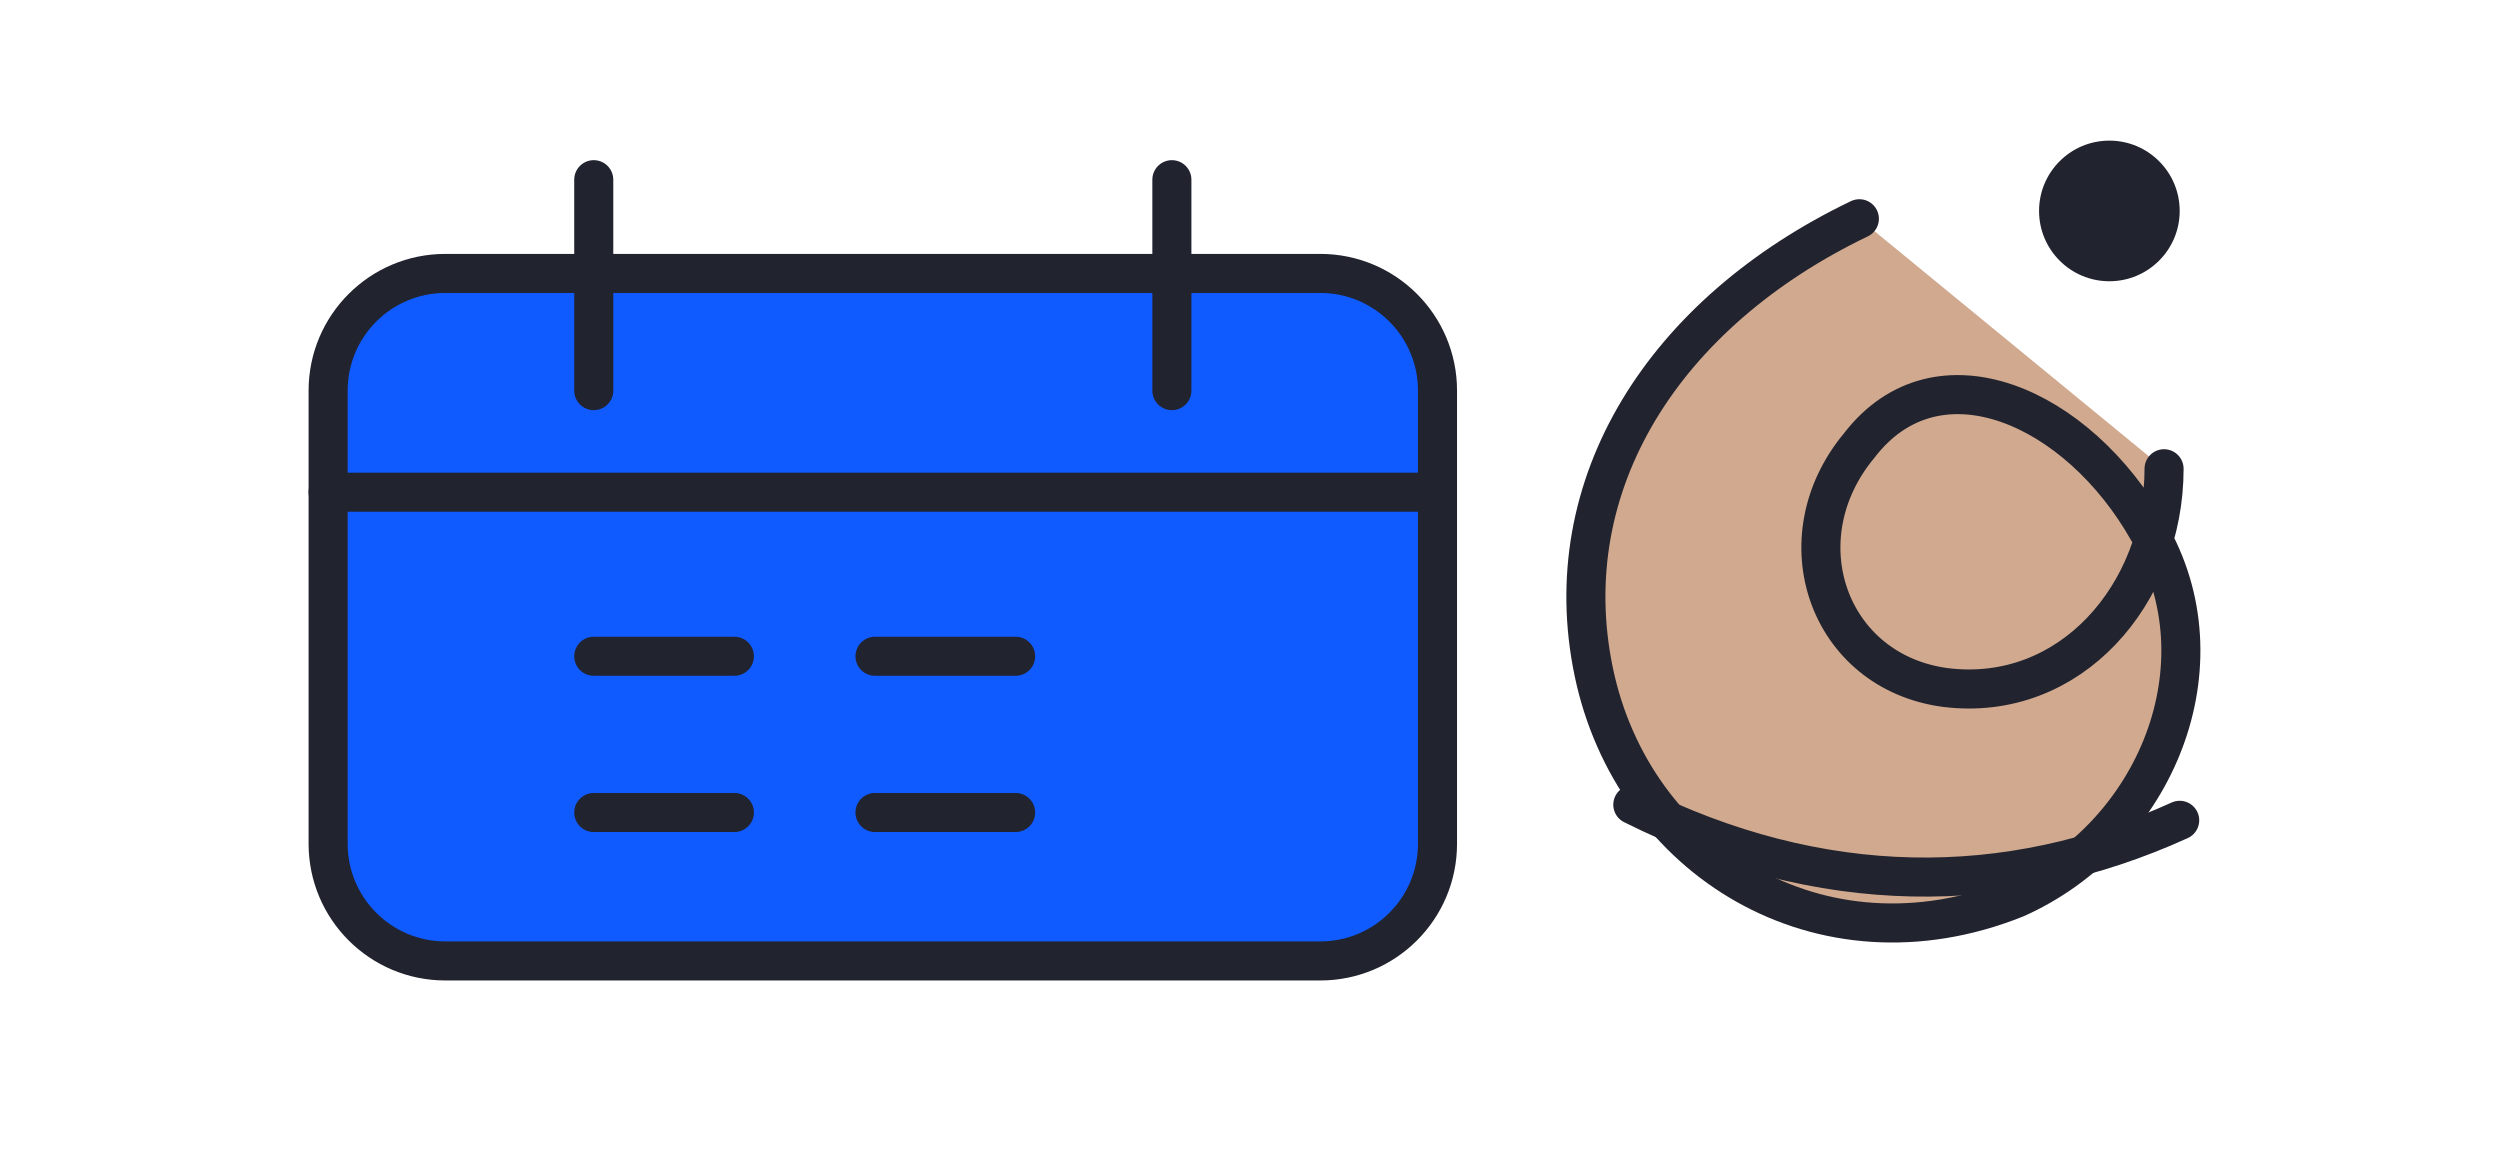
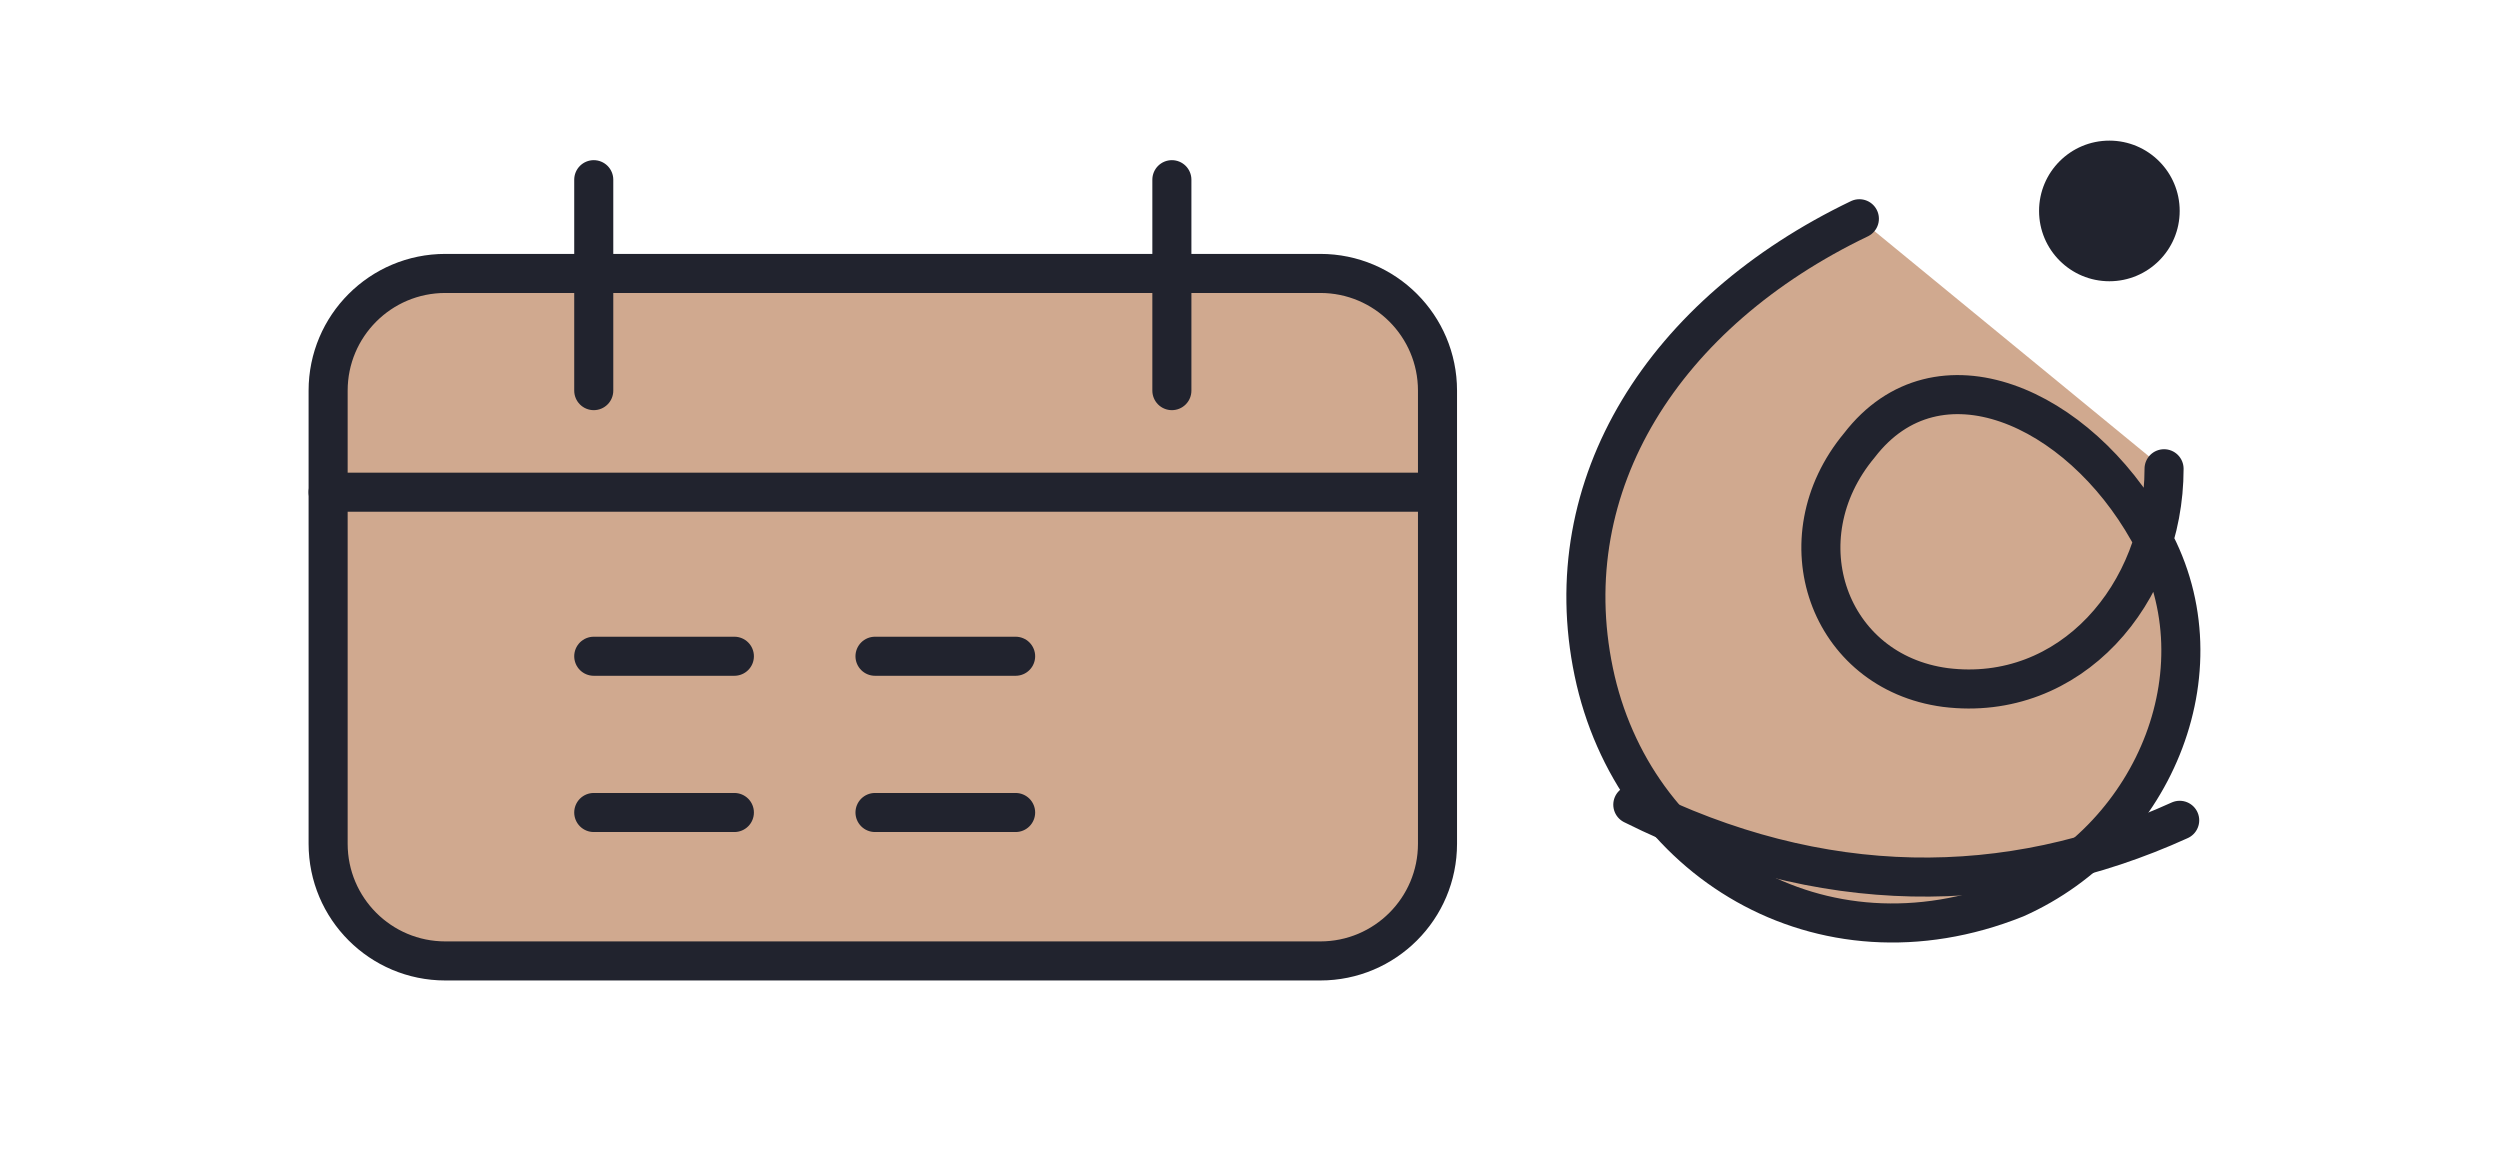
<svg xmlns="http://www.w3.org/2000/svg" viewBox="0 0 320 150" role="img" aria-labelledby="title desc">
  <g fill="none" stroke="#21232e" stroke-width="5" stroke-linecap="round" stroke-linejoin="round">
-     <rect x="42" y="35" width="142" height="88" rx="15" fill="#105bff" />
+     <rect x="42" y="35" width="142" height="88" rx="15" fill="#d0a98f" />
    <path d="M42 63h142M76 23v27m74-27v27M76 84h18m18 0h18m-54 20h18m18 0h18" />
    <path d="M238 28c-25 12-39 34-34 58 5 24 29 39 54 29 18-8 27-30 17-47-9-16-27-24-37-11-10 12-4 29 11 31 16 2 28-12 28-28" fill="#d0a98f" />
    <path d="M209 103c24 12 48 12 70 2" stroke="#21232e" />
  </g>
  <circle cx="270" cy="27" r="9" fill="#21232e" />
</svg>
